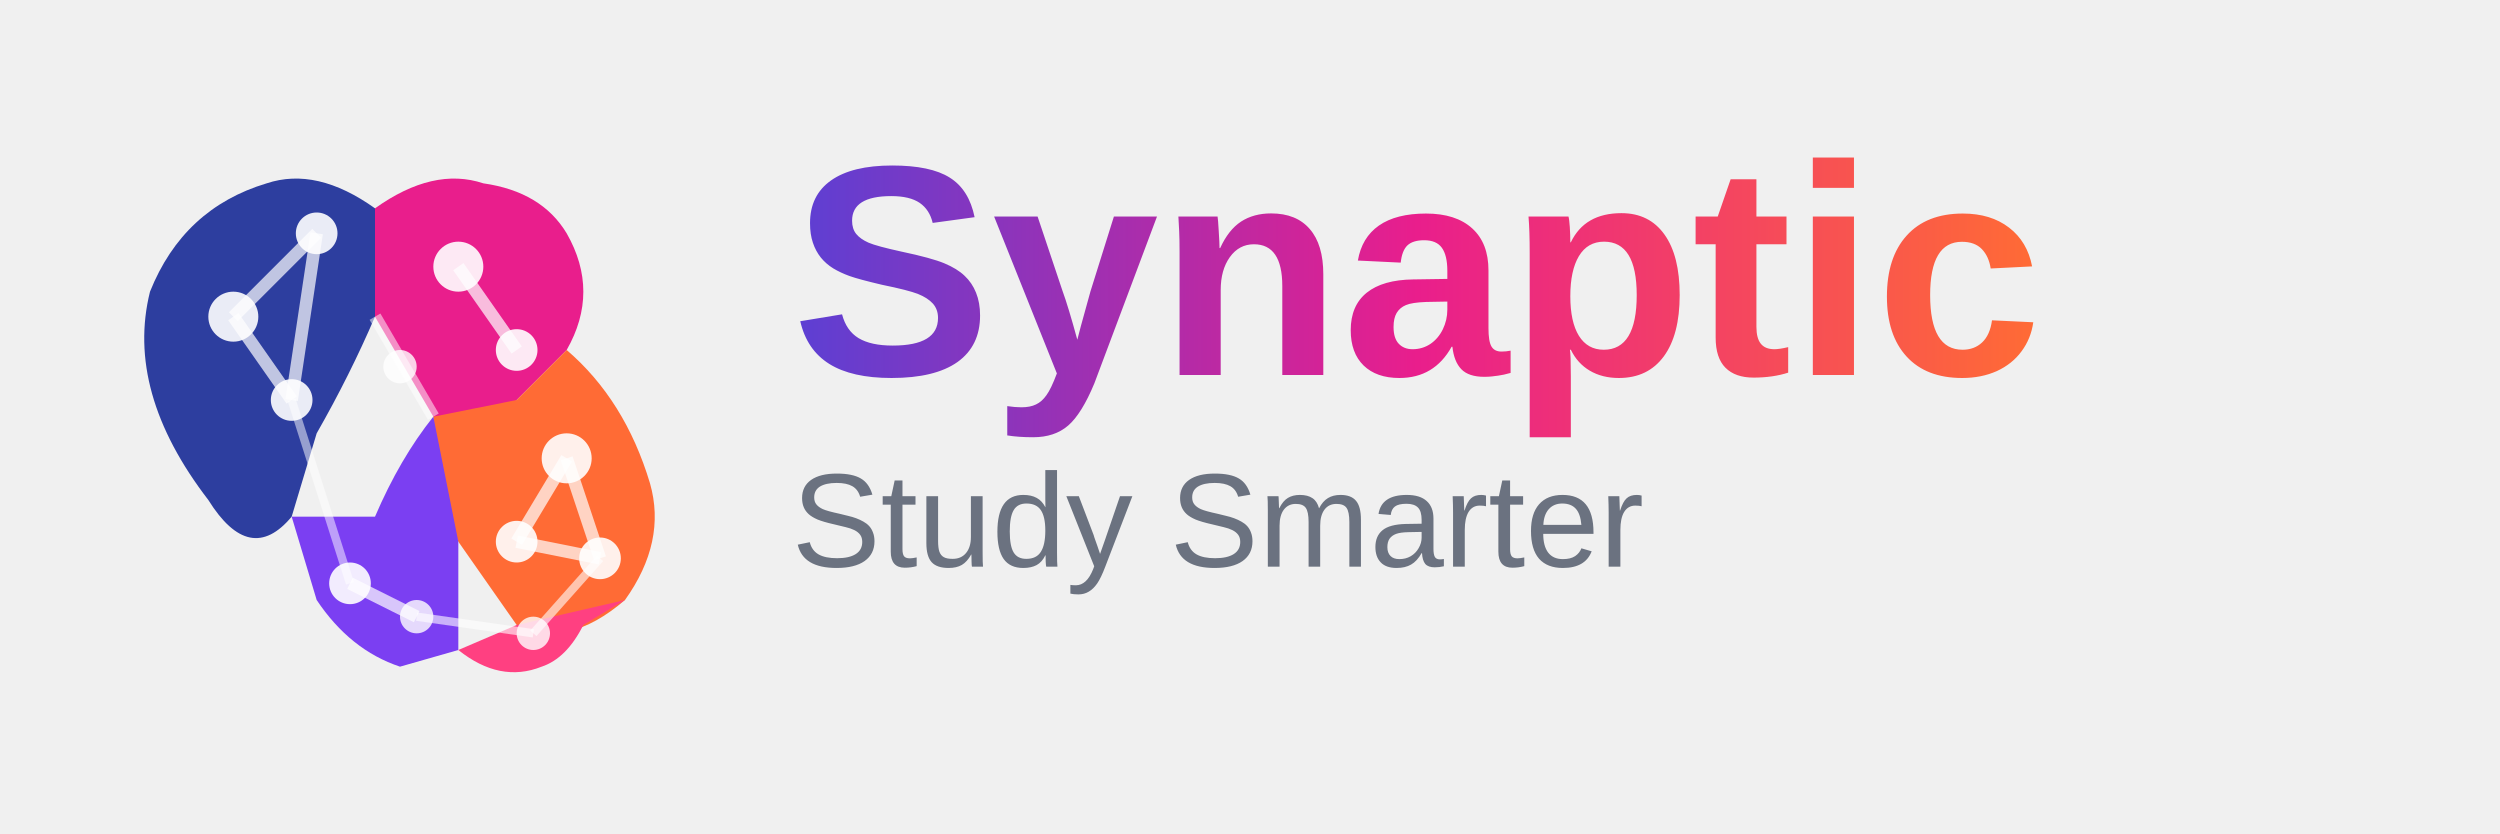
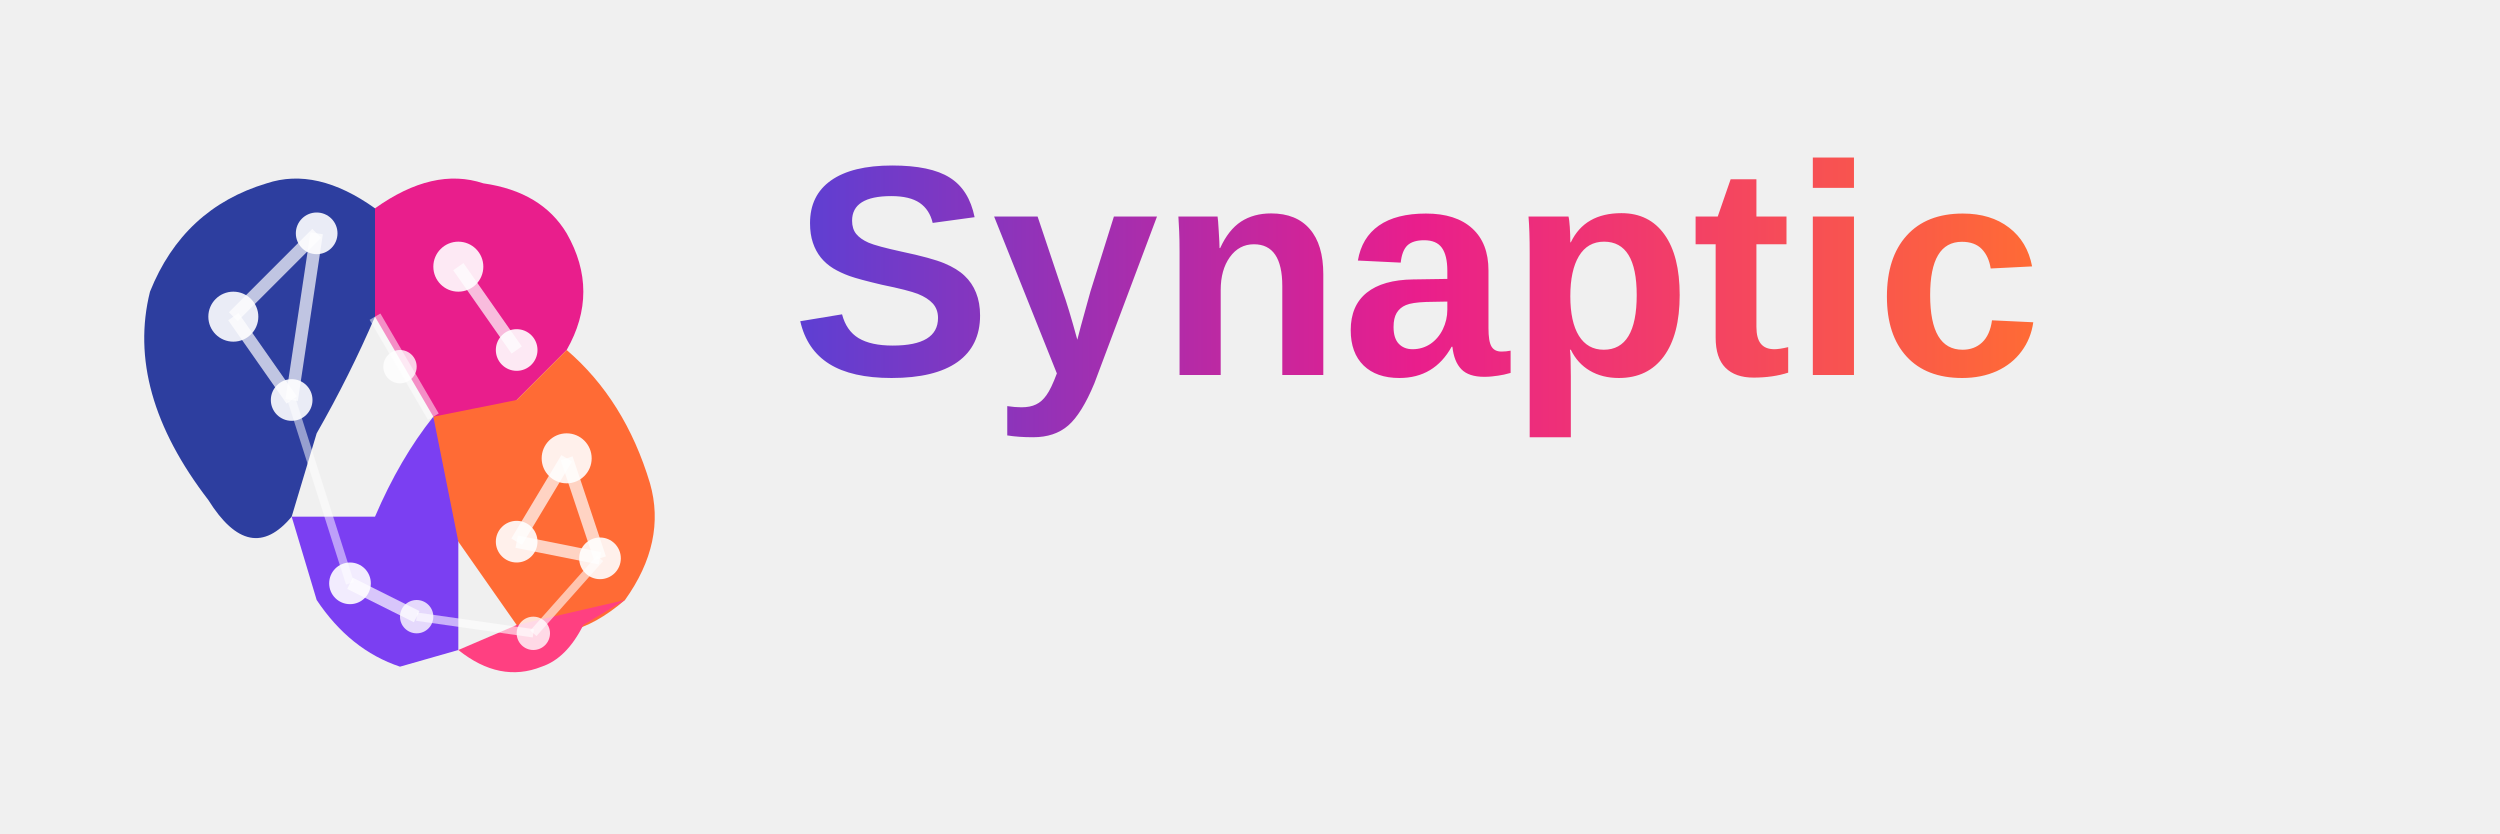
<svg xmlns="http://www.w3.org/2000/svg" width="300" height="100" viewBox="0 0 300 100" fill="none">
  <defs>
    <linearGradient id="textGrad" x1="0%" y1="0%" x2="100%" y2="0%">
      <stop offset="0%" style="stop-color:#5D3FD3;stop-opacity:1" />
      <stop offset="50%" style="stop-color:#E91E8C;stop-opacity:1" />
      <stop offset="100%" style="stop-color:#FF6B35;stop-opacity:1" />
    </linearGradient>
  </defs>
  <g transform="translate(5, 15)">
    <path d="M 20 45 Q 10 32, 13 20 Q 17 10, 27 7 Q 33 5, 40 10 L 40 23 Q 37 30, 33 37 L 30 47 Q 25 53, 20 45 Z" fill="#2D3E9F" />
    <circle cx="23" cy="23" r="3" fill="white" opacity="0.9" />
    <circle cx="33" cy="13" r="2.5" fill="white" opacity="0.9" />
    <circle cx="30" cy="33" r="2.5" fill="white" opacity="0.9" />
    <line x1="23" y1="23" x2="33" y2="13" stroke="white" stroke-width="1.5" opacity="0.7" />
    <line x1="23" y1="23" x2="30" y2="33" stroke="white" stroke-width="1.5" opacity="0.7" />
    <line x1="33" y1="13" x2="30" y2="33" stroke="white" stroke-width="1.5" opacity="0.7" />
    <path d="M 40 10 Q 47 5, 53 7 Q 60 8, 63 13 Q 67 20, 63 27 L 57 33 Q 53 37, 47 35 L 40 23 Z" fill="#E91E8C" />
    <circle cx="50" cy="17" r="3" fill="white" opacity="0.9" />
    <circle cx="57" cy="27" r="2.5" fill="white" opacity="0.9" />
    <line x1="50" y1="17" x2="57" y2="27" stroke="white" stroke-width="1.5" opacity="0.7" />
    <line x1="40" y1="23" x2="47" y2="35" stroke="white" stroke-width="1.5" opacity="0.5" />
    <circle cx="43" cy="29" r="2" fill="white" opacity="0.8" />
    <path d="M 63 27 Q 70 33, 73 43 Q 75 50, 70 57 Q 63 63, 57 60 L 50 50 Q 47 43, 47 35 L 57 33 Z" fill="#FF6B35" />
    <circle cx="63" cy="40" r="3" fill="white" opacity="0.9" />
    <circle cx="57" cy="50" r="2.5" fill="white" opacity="0.9" />
    <circle cx="67" cy="52" r="2.5" fill="white" opacity="0.9" />
    <line x1="63" y1="40" x2="57" y2="50" stroke="white" stroke-width="1.5" opacity="0.7" />
    <line x1="63" y1="40" x2="67" y2="52" stroke="white" stroke-width="1.5" opacity="0.7" />
    <line x1="57" y1="50" x2="67" y2="52" stroke="white" stroke-width="1.5" opacity="0.7" />
    <path d="M 30 47 L 33 57 Q 37 63, 43 65 L 50 63 L 50 50 L 47 35 Q 43 40, 40 47 Z" fill="#7B3FF2" />
    <circle cx="37" cy="55" r="2.5" fill="white" opacity="0.9" />
    <circle cx="45" cy="59" r="2" fill="white" opacity="0.8" />
    <line x1="37" y1="55" x2="45" y2="59" stroke="white" stroke-width="1.5" opacity="0.7" />
    <line x1="30" y1="33" x2="37" y2="55" stroke="white" stroke-width="1" opacity="0.5" />
    <path d="M 50 63 Q 55 67, 60 65 Q 63 64, 65 60 L 70 57 L 57 60 Z" fill="#FF4081" />
    <circle cx="59" cy="61" r="2" fill="white" opacity="0.8" />
    <line x1="45" y1="59" x2="59" y2="61" stroke="white" stroke-width="1" opacity="0.6" />
    <line x1="59" y1="61" x2="67" y2="52" stroke="white" stroke-width="1" opacity="0.6" />
  </g>
  <text x="95" y="45" font-family="Arial, Helvetica, sans-serif" font-size="36" font-weight="700" fill="url(#textGrad)">Synaptic</text>
-   <text x="95" y="68" font-family="Arial, Helvetica, sans-serif" font-size="16" font-weight="400" fill="#6B7280">Study Smarter</text>
</svg>
